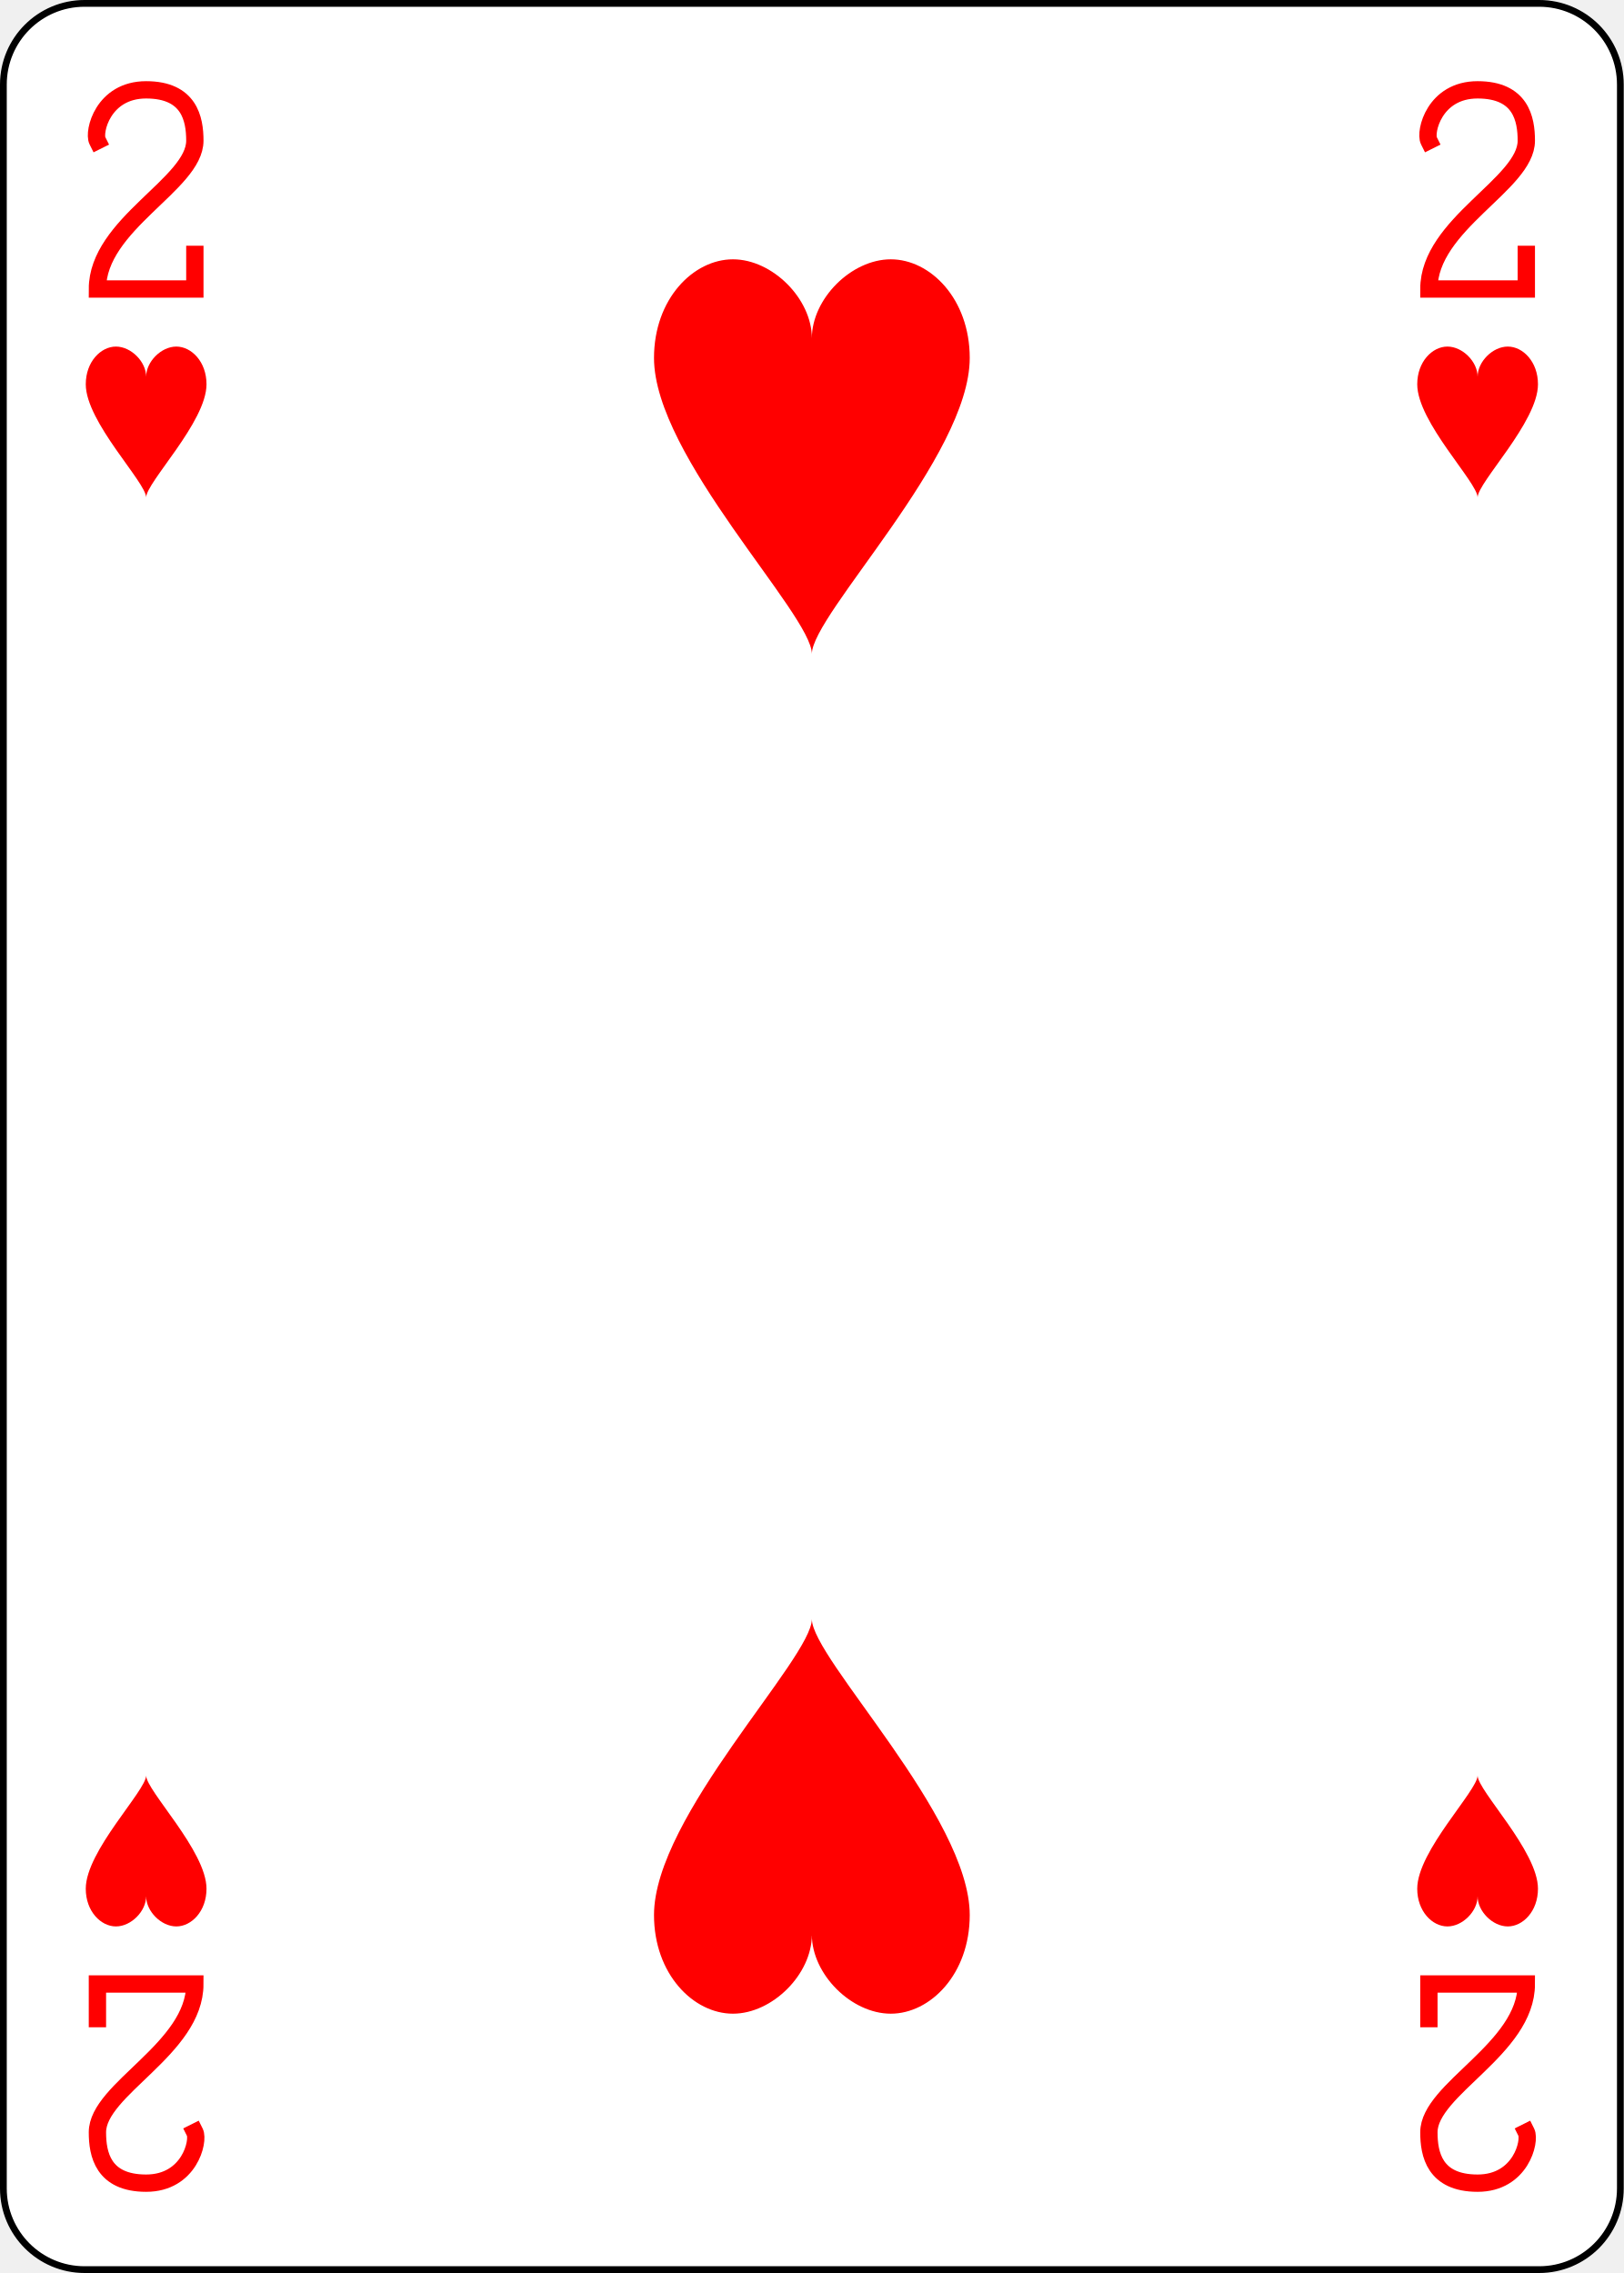
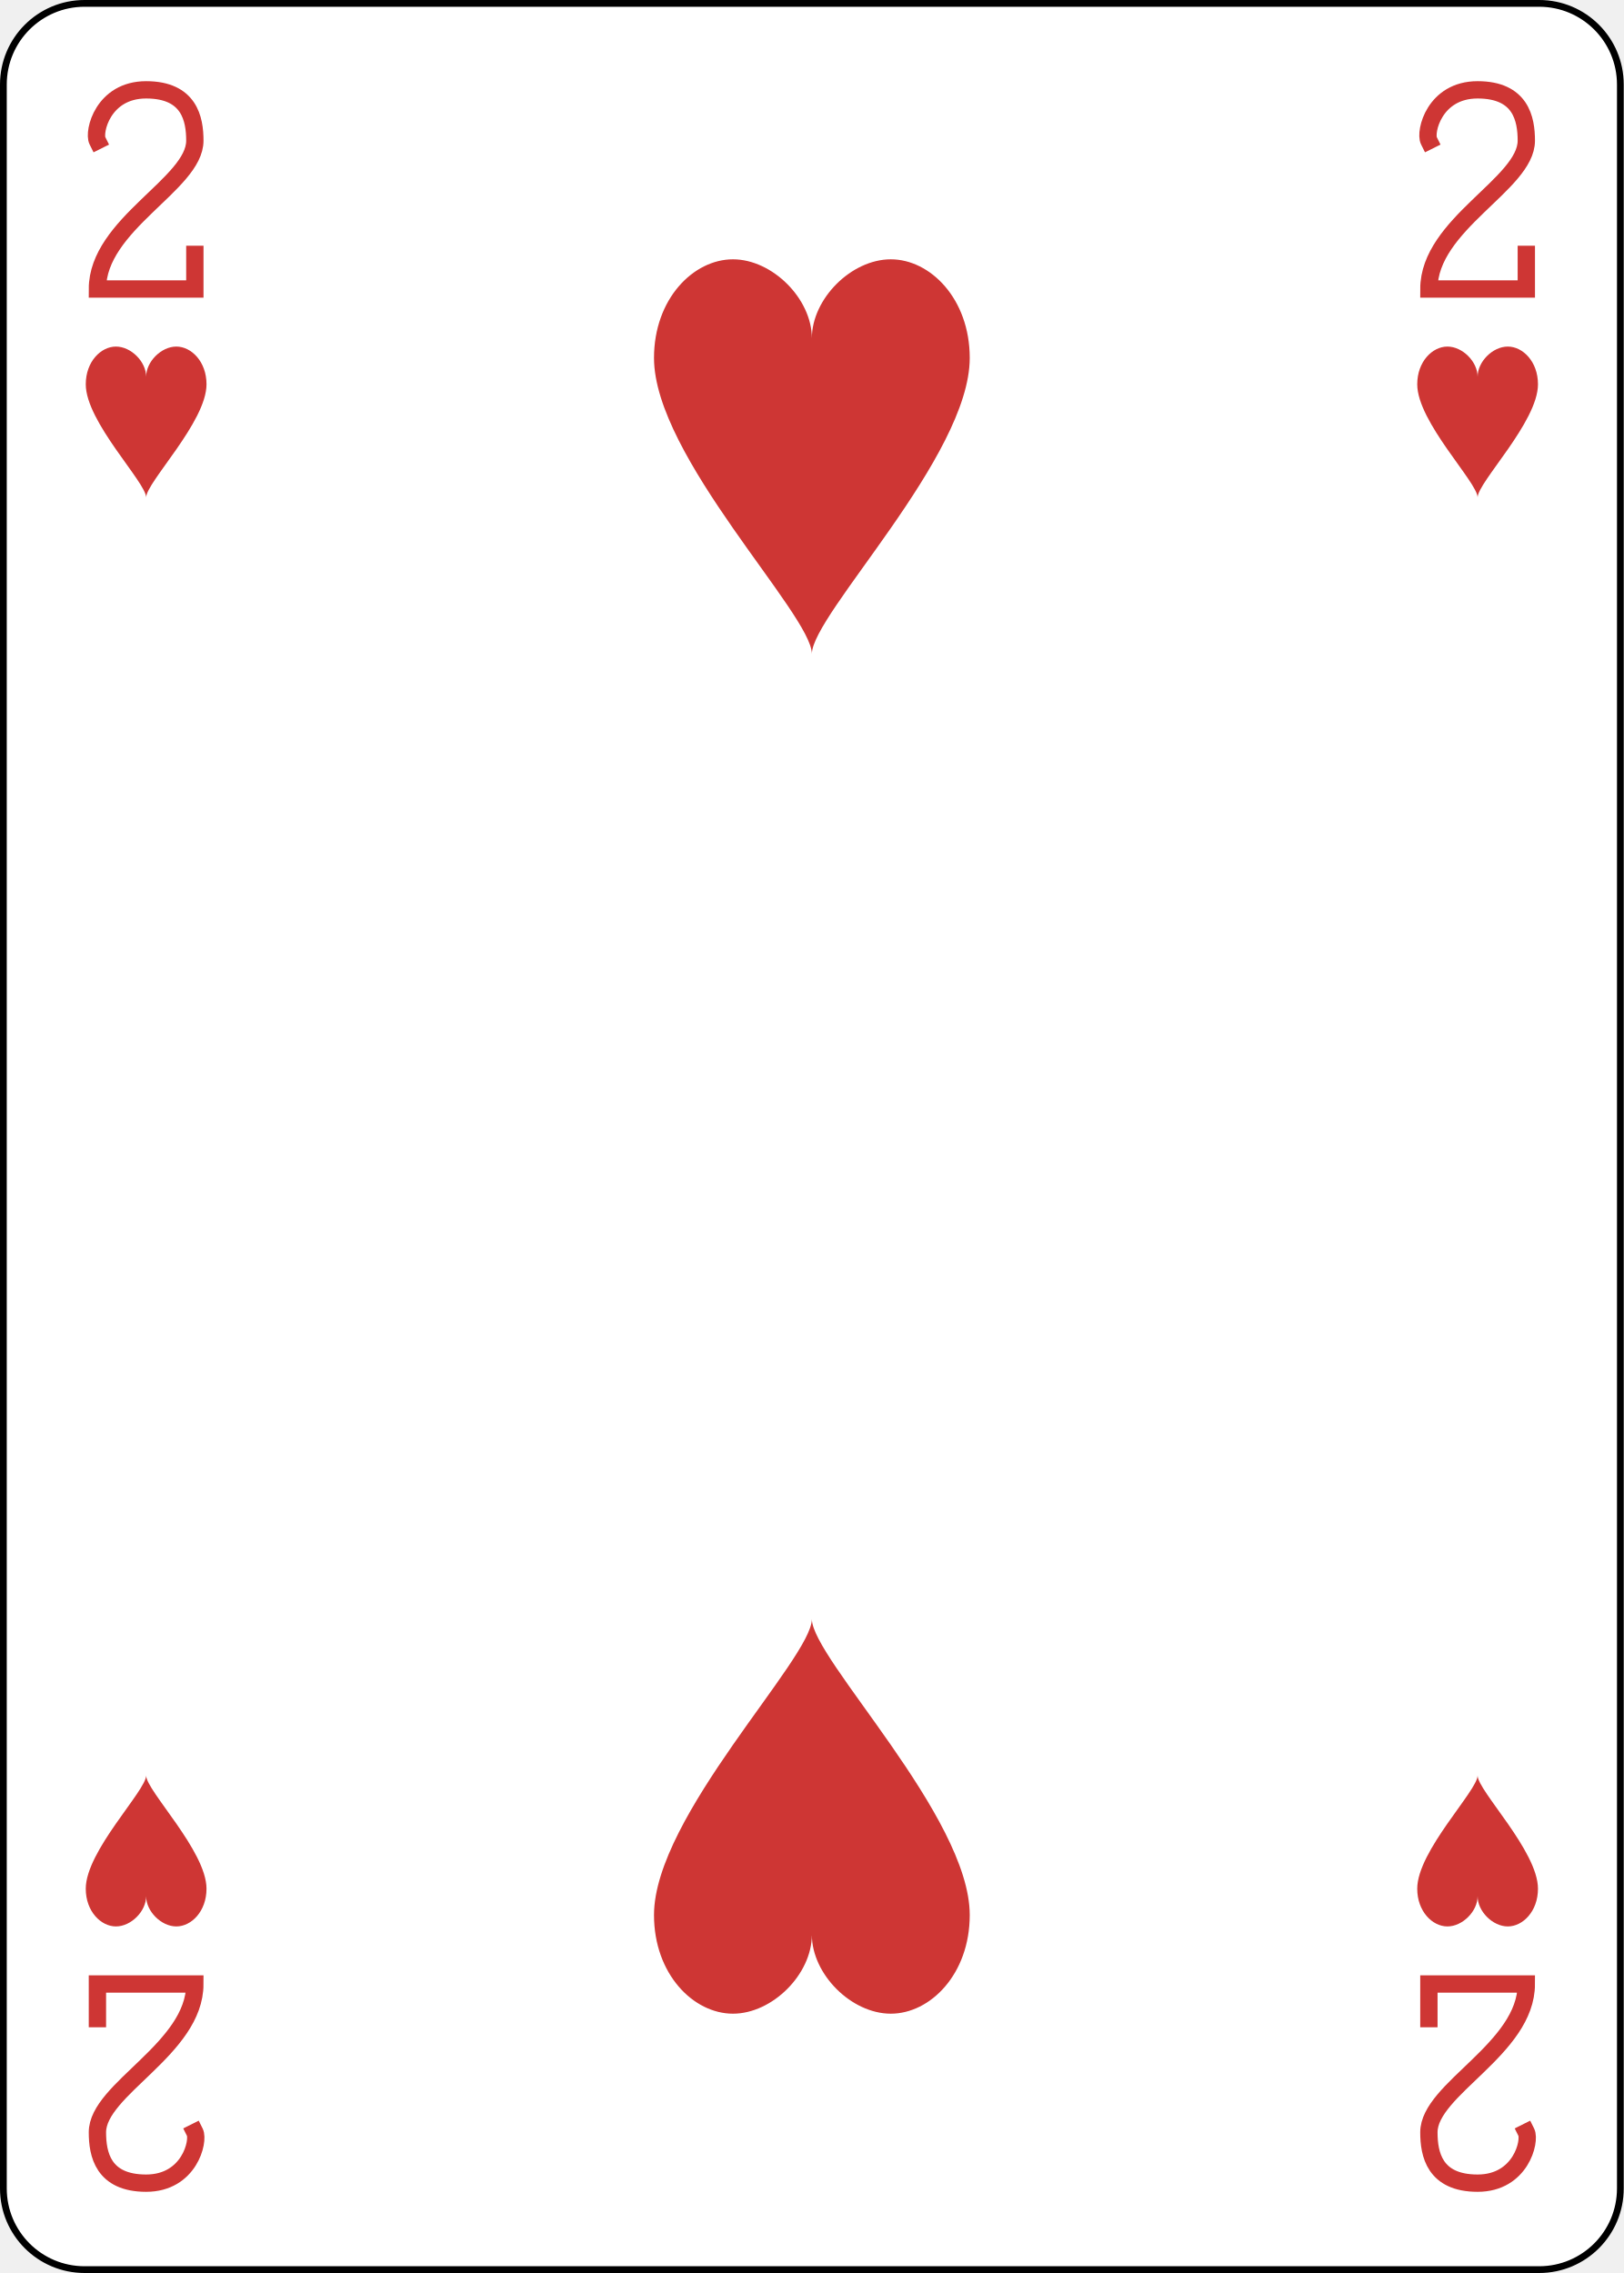
<svg xmlns="http://www.w3.org/2000/svg" xmlns:xlink="http://www.w3.org/1999/xlink" class="card" face="2H" height="3.5in" preserveAspectRatio="none" viewBox="-120 -168 240 336" width="2.5in">
  <defs>
    <symbol id="SH2" viewBox="-600 -600 1200 1200" preserveAspectRatio="xMinYMid">
-       <path d="M0 -300C0 -400 100 -500 200 -500C300 -500 400 -400 400 -250C400 0 0 400 0 500C0 400 -400 0 -400 -250C-400 -400 -300 -500 -200 -500C-100 -500 0 -400 -0 -300Z" fill="red" />
+       <path d="M0 -300C0 -400 100 -500 200 -500C300 -500 400 -400 400 -250C400 0 0 400 0 500C0 400 -400 0 -400 -250C-400 -400 -300 -500 -200 -500C-100 -500 0 -400 -0 -300Z" fill="#CE3634" />
    </symbol>
    <symbol id="VH2" viewBox="-500 -500 1000 1000" preserveAspectRatio="xMinYMid">
-       <path d="M-225 -225C-245 -265 -200 -460 0 -460C 200 -460 225 -325 225 -225C225 -25 -225 160 -225 460L225 460L225 300" stroke="red" stroke-width="80" stroke-linecap="square" stroke-miterlimit="1.5" fill="none" />
+       <path d="M-225 -225C-245 -265 -200 -460 0 -460C 200 -460 225 -325 225 -225C225 -25 -225 160 -225 460L225 460L225 300" stroke="#CE3634" stroke-width="80" stroke-linecap="square" stroke-miterlimit="1.5" fill="none" />
    </symbol>
  </defs>
  <rect width="239" height="335" x="-119.5" y="-167.5" rx="12" ry="12" fill="white" stroke="black" />
  <use xlink:href="#VH2" height="32" width="32" x="-114.4" y="-156" />
  <use xlink:href="#VH2" height="32" width="32" x="82.4" y="-156" />
  <use xlink:href="#SH2" height="26.769" width="26.769" x="-111.784" y="-119" />
  <use xlink:href="#SH2" height="26.769" width="26.769" x="85.016" y="-119" />
  <use xlink:href="#SH2" height="70" width="70" x="-35" y="-135.501" />
  <g transform="rotate(180)">
    <use xlink:href="#VH2" height="32" width="32" x="-114.4" y="-156" />
    <use xlink:href="#VH2" height="32" width="32" x="82.4" y="-156" />
    <use xlink:href="#SH2" height="26.769" width="26.769" x="-111.784" y="-119" />
    <use xlink:href="#SH2" height="26.769" width="26.769" x="85.016" y="-119" />
    <use xlink:href="#SH2" height="70" width="70" x="-35" y="-135.501" />
  </g>
</svg>
